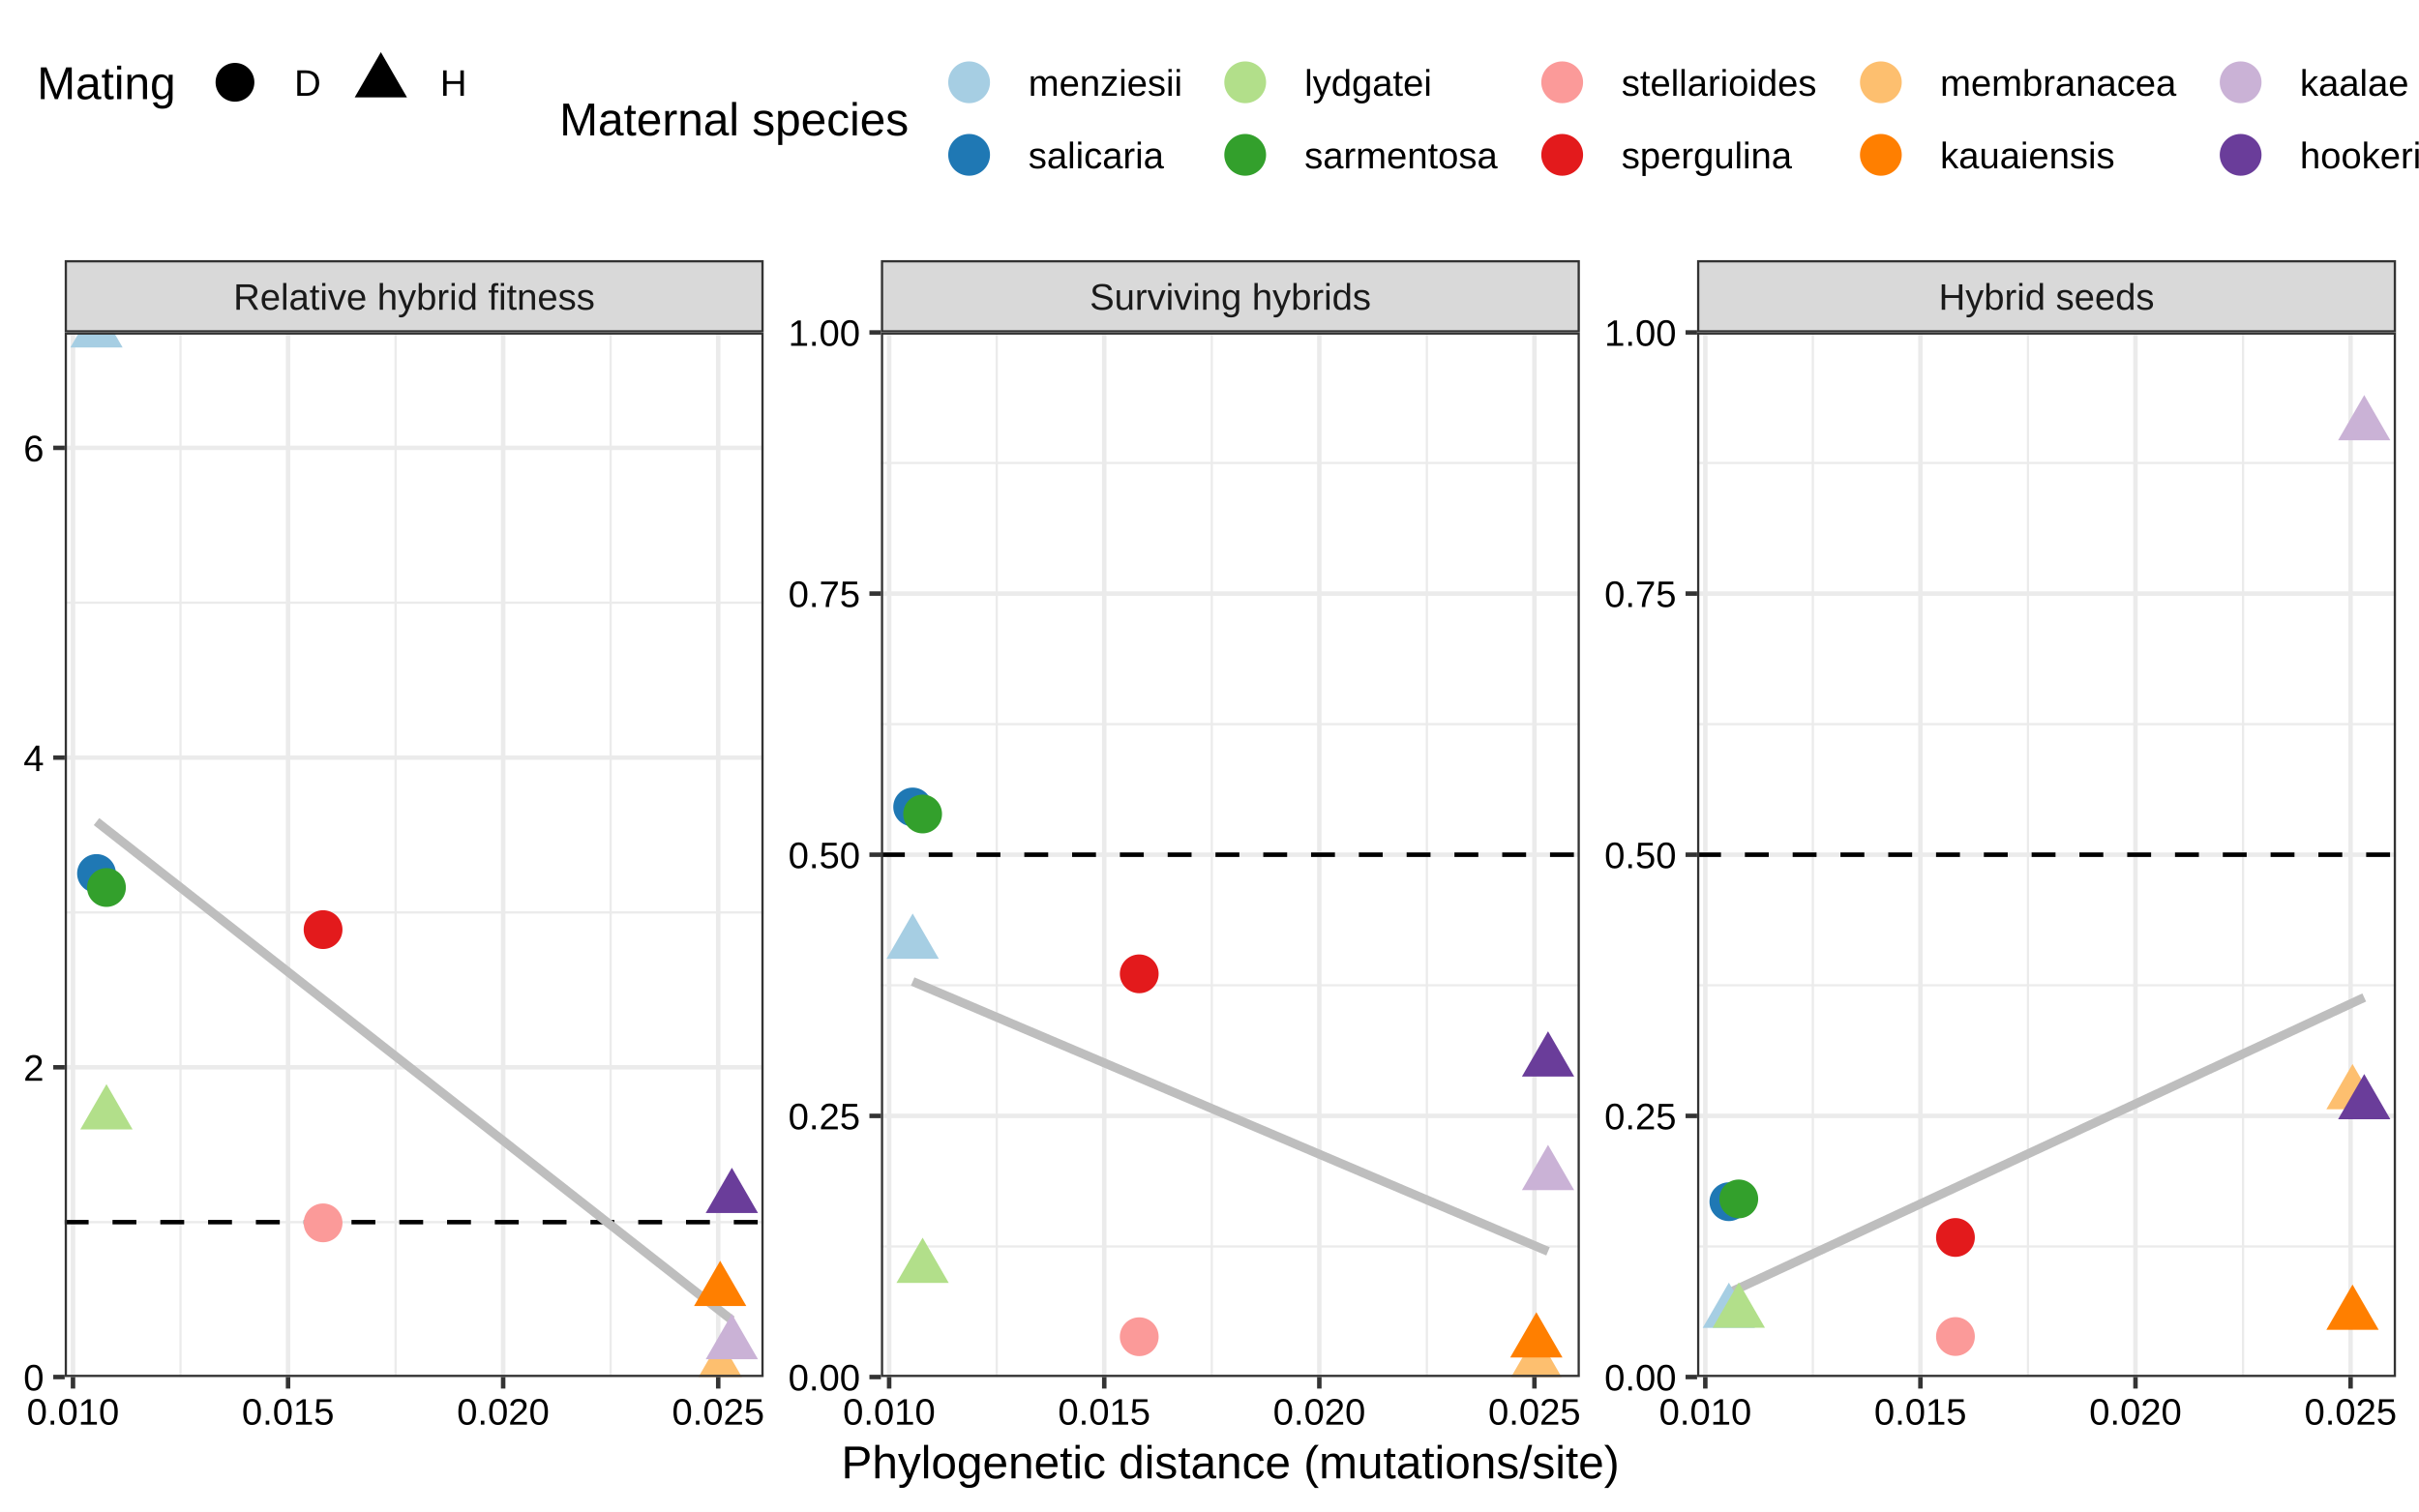
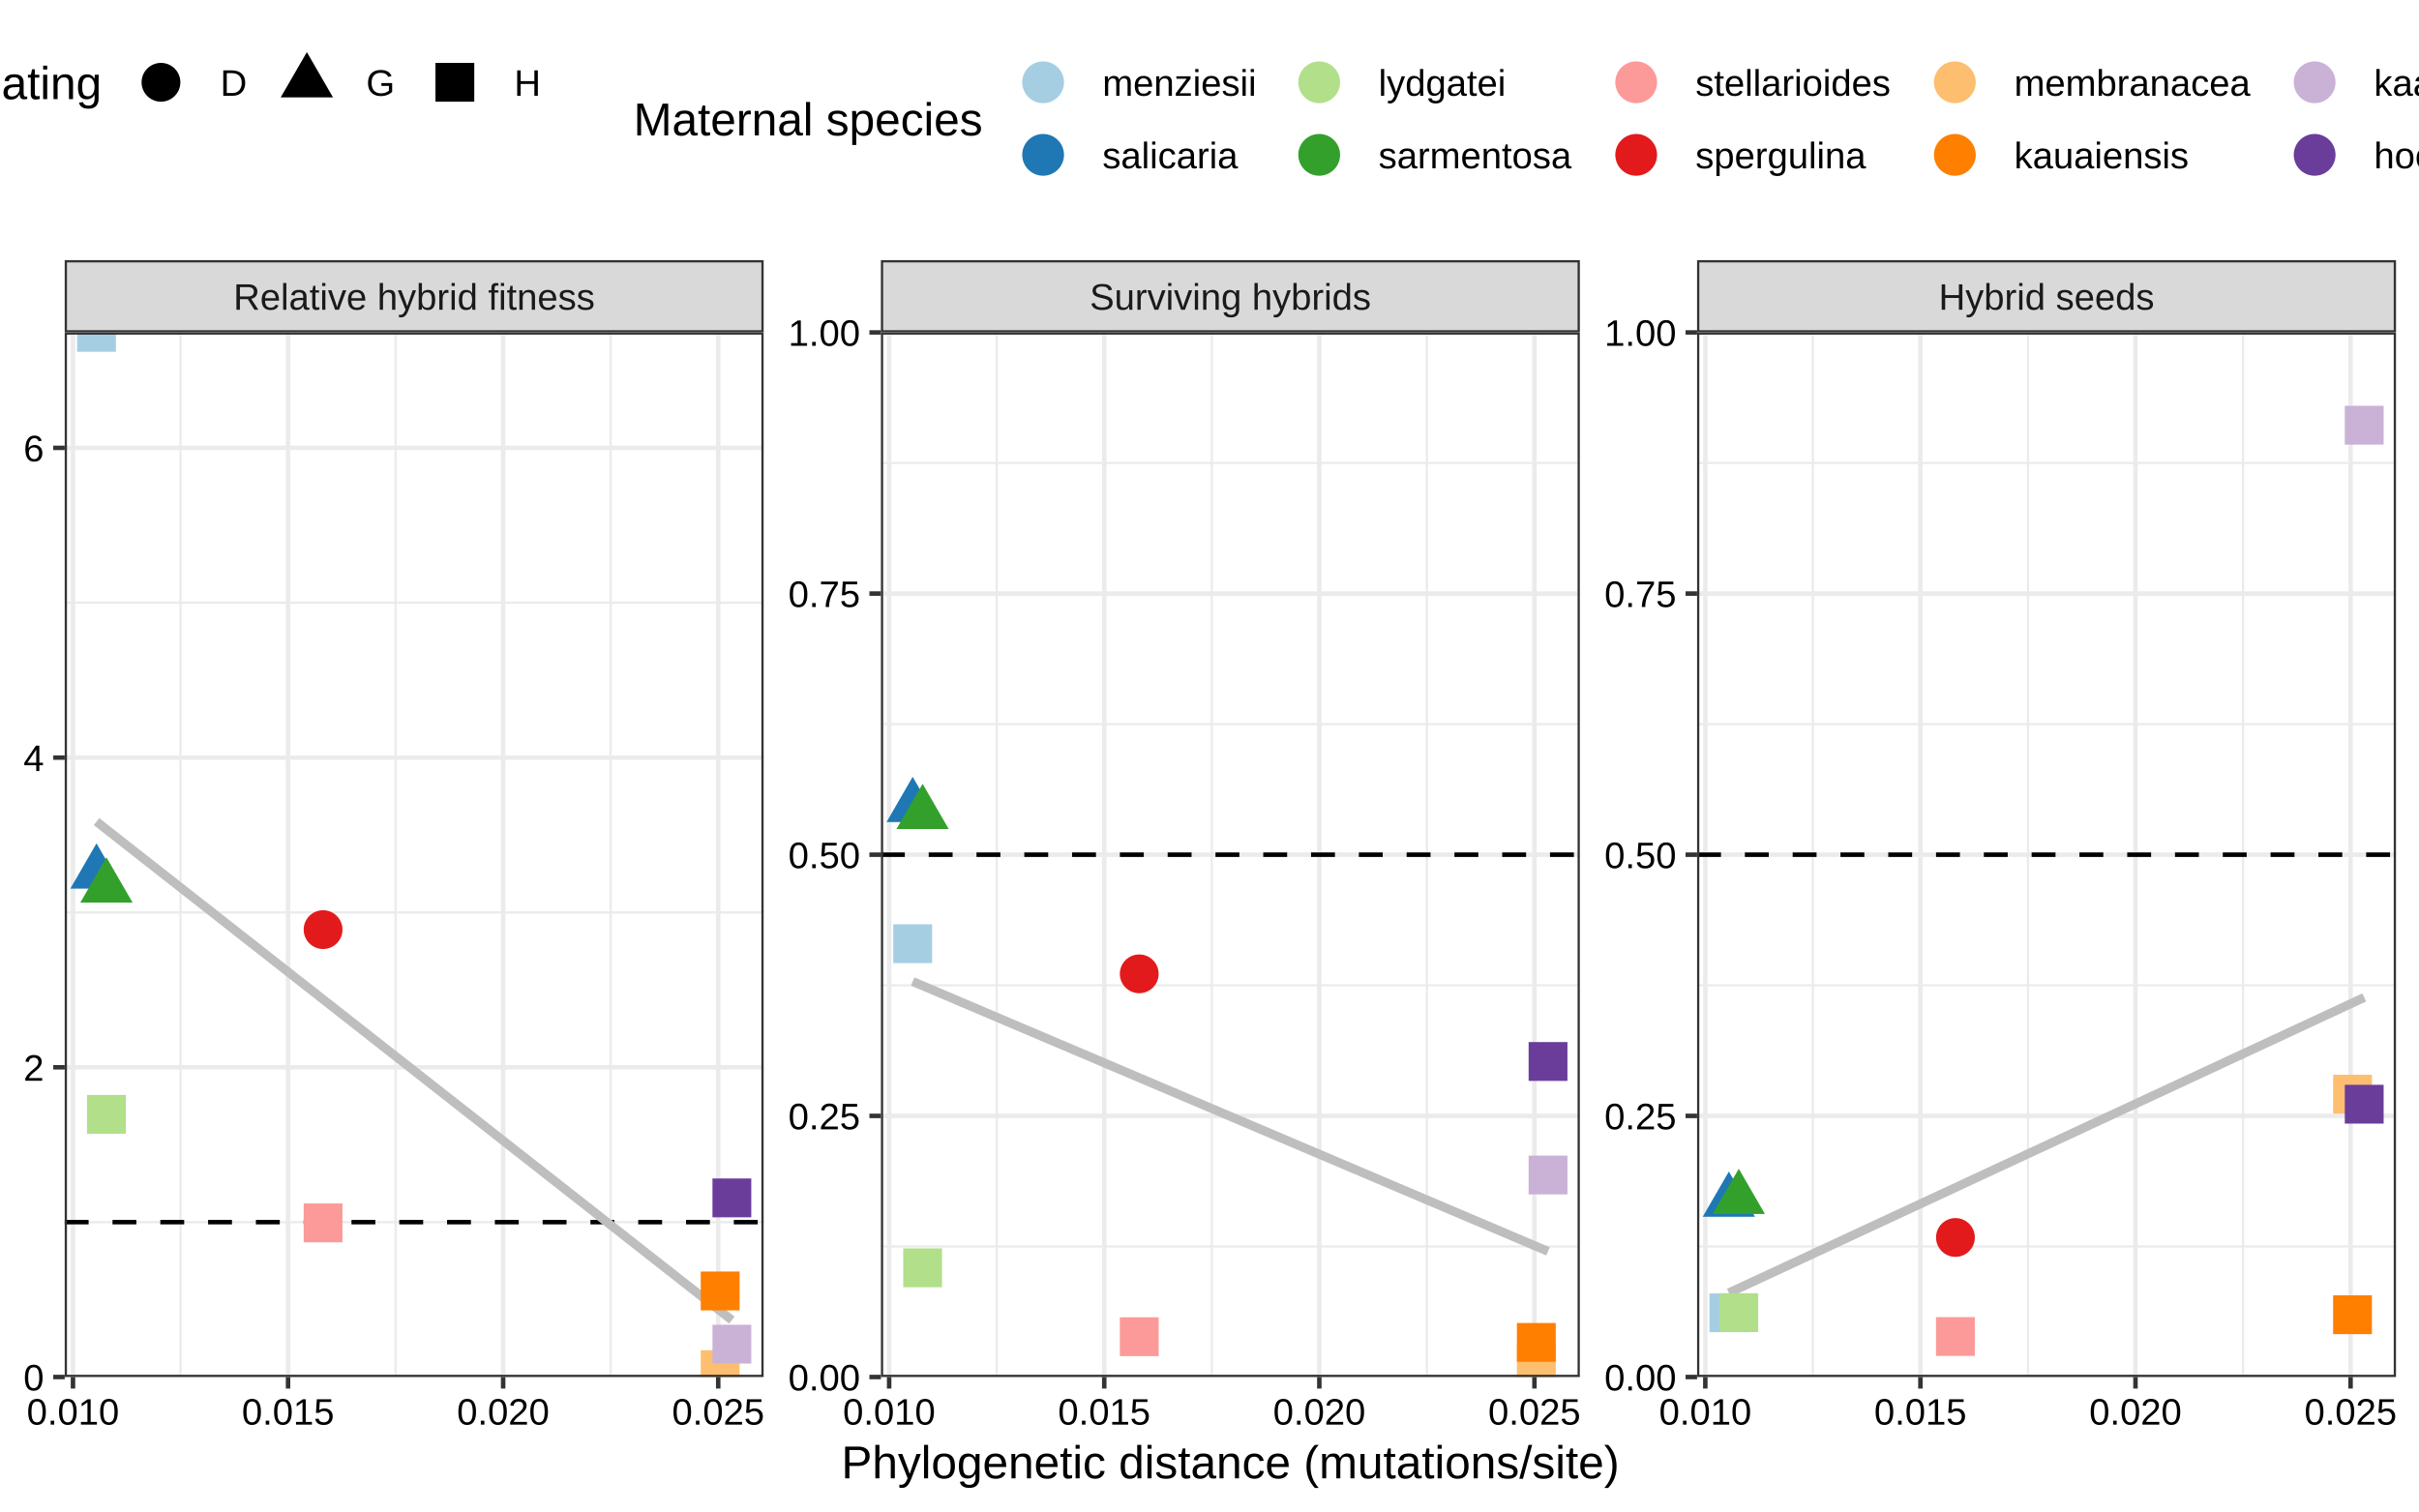
<svg xmlns="http://www.w3.org/2000/svg" class="svglite" width="576.00pt" height="360.00pt" viewBox="0 0 576.00 360.00">
  <defs>
    <style type="text/css">
    .svglite line, .svglite polyline, .svglite polygon, .svglite path, .svglite rect, .svglite circle {
      fill: none;
      stroke: #000000;
      stroke-linecap: round;
      stroke-linejoin: round;
      stroke-miterlimit: 10.00;
    }
    .svglite text {
      white-space: pre;
    }
  </style>
  </defs>
  <rect width="100%" height="100%" style="stroke: none; fill: #FFFFFF;" />
  <defs>
    <clipPath id="cpMC4wMHw1NzYuMDB8MC4wMHwzNjAuMDA=">
      <rect x="0.00" y="0.00" width="576.00" height="360.00" />
    </clipPath>
  </defs>
  <g clip-path="url(#cpMC4wMHw1NzYuMDB8MC4wMHwzNjAuMDA=)">
    <rect x="0" y="0.00" width="576.00" height="360.00" style="stroke-width: 1.07; stroke: #FFFFFF; fill: #FFFFFF;" />
  </g>
  <defs>
    <clipPath id="cpMTUuNDF8MTgxLjgzfDc5LjE3fDMyNy45Nw==">
      <rect x="15.41" y="79.17" width="166.42" height="248.80" />
    </clipPath>
  </defs>
  <g clip-path="url(#cpMTUuNDF8MTgxLjgzfDc5LjE3fDMyNy45Nw==)">
    <rect x="15.41" y="79.17" width="166.42" height="248.80" style="stroke-width: 1.07; stroke: none; fill: #FFFFFF;" />
    <polyline points="15.41,291.08 181.83,291.08 " style="stroke-width: 0.53; stroke: #EBEBEB; stroke-linecap: butt;" />
    <polyline points="15.41,217.32 181.83,217.32 " style="stroke-width: 0.53; stroke: #EBEBEB; stroke-linecap: butt;" />
    <polyline points="15.41,143.55 181.83,143.55 " style="stroke-width: 0.53; stroke: #EBEBEB; stroke-linecap: butt;" />
    <polyline points="42.98,327.97 42.98,79.17 " style="stroke-width: 0.53; stroke: #EBEBEB; stroke-linecap: butt;" />
    <polyline points="94.20,327.97 94.20,79.17 " style="stroke-width: 0.53; stroke: #EBEBEB; stroke-linecap: butt;" />
    <polyline points="145.41,327.97 145.41,79.17 " style="stroke-width: 0.53; stroke: #EBEBEB; stroke-linecap: butt;" />
    <polyline points="15.41,327.97 181.83,327.97 " style="stroke-width: 1.07; stroke: #EBEBEB; stroke-linecap: butt;" />
    <polyline points="15.41,254.20 181.83,254.20 " style="stroke-width: 1.07; stroke: #EBEBEB; stroke-linecap: butt;" />
    <polyline points="15.41,180.44 181.83,180.44 " style="stroke-width: 1.07; stroke: #EBEBEB; stroke-linecap: butt;" />
    <polyline points="15.41,106.67 181.83,106.67 " style="stroke-width: 1.07; stroke: #EBEBEB; stroke-linecap: butt;" />
    <polyline points="17.38,327.97 17.38,79.17 " style="stroke-width: 1.07; stroke: #EBEBEB; stroke-linecap: butt;" />
    <polyline points="68.59,327.97 68.59,79.17 " style="stroke-width: 1.07; stroke: #EBEBEB; stroke-linecap: butt;" />
    <polyline points="119.81,327.97 119.81,79.17 " style="stroke-width: 1.07; stroke: #EBEBEB; stroke-linecap: butt;" />
    <polyline points="171.02,327.97 171.02,79.17 " style="stroke-width: 1.07; stroke: #EBEBEB; stroke-linecap: butt;" />
    <line x1="15.41" y1="291.08" x2="181.83" y2="291.08" style="stroke-width: 1.07; stroke-dasharray: 5.69,5.69; stroke-linecap: butt;" />
    <polyline points="22.98,195.68 24.89,197.19 26.81,198.69 28.72,200.19 30.64,201.69 32.55,203.20 34.47,204.70 36.38,206.20 38.30,207.71 40.21,209.21 42.13,210.71 44.05,212.22 45.96,213.72 47.88,215.22 49.79,216.72 51.71,218.23 53.62,219.73 55.54,221.23 57.45,222.74 59.37,224.24 61.28,225.74 63.20,227.24 65.11,228.75 67.03,230.25 68.94,231.75 70.86,233.26 72.77,234.76 74.69,236.26 76.60,237.77 78.52,239.27 80.43,240.77 82.35,242.27 84.26,243.78 86.18,245.28 88.09,246.78 90.01,248.29 91.92,249.79 93.84,251.29 95.75,252.79 97.67,254.30 99.58,255.80 101.50,257.30 103.41,258.81 105.33,260.31 107.24,261.81 109.16,263.32 111.07,264.82 112.99,266.32 114.90,267.82 116.82,269.33 118.73,270.83 120.65,272.33 122.56,273.84 124.48,275.34 126.39,276.84 128.31,278.34 130.22,279.85 132.14,281.35 134.05,282.85 135.97,284.36 137.88,285.86 139.80,287.36 141.71,288.86 143.63,290.37 145.54,291.87 147.46,293.37 149.37,294.88 151.29,296.38 153.20,297.88 155.12,299.39 157.03,300.89 158.95,302.39 160.86,303.89 162.78,305.40 164.69,306.90 166.61,308.40 168.52,309.91 170.44,311.41 172.35,312.91 174.27,314.41 " style="stroke-width: 2.13; stroke: #BEBEBE; stroke-linecap: butt;" />
-     <polygon points="22.98,71.98 29.20,82.76 16.75,82.76 " style="stroke-width: 0.71; stroke: none; fill: #A6CEE3;" />
-     <circle cx="22.98" cy="208.04" r="4.62" style="stroke-width: 0.71; stroke: none; fill: #1F78B4;" />
-     <polygon points="25.35,258.21 31.57,269.00 19.12,269.00 " style="stroke-width: 0.71; stroke: none; fill: #B2DF8A;" />
-     <circle cx="25.35" cy="211.38" r="4.62" style="stroke-width: 0.71; stroke: none; fill: #33A02C;" />
-     <circle cx="76.93" cy="291.25" r="4.62" style="stroke-width: 0.71; stroke: none; fill: #FB9A99;" />
+     <polygon points="18.36,83.79 27.60,83.79 27.60,74.54 18.36,74.54 " style="stroke-width: 0.71; stroke: none; fill: #A6CEE3;" />
+     <polygon points="22.98,200.86 29.20,211.64 16.75,211.64 " style="stroke-width: 0.71; stroke: none; fill: #1F78B4;" />
+     <polygon points="20.72,270.02 29.97,270.02 29.97,260.78 20.72,260.78 " style="stroke-width: 0.71; stroke: none; fill: #B2DF8A;" />
+     <polygon points="25.35,204.19 31.57,214.97 19.12,214.97 " style="stroke-width: 0.71; stroke: none; fill: #33A02C;" />
+     <polygon points="72.31,295.88 81.55,295.88 81.55,286.63 72.31,286.63 " style="stroke-width: 0.71; stroke: none; fill: #FB9A99;" />
    <circle cx="76.93" cy="221.41" r="4.62" style="stroke-width: 0.71; stroke: none; fill: #E31A1C;" />
-     <polygon points="171.48,319.02 177.71,329.80 165.26,329.80 " style="stroke-width: 0.71; stroke: none; fill: #FDBF6F;" />
-     <polygon points="171.48,300.28 177.71,311.06 165.26,311.06 " style="stroke-width: 0.71; stroke: none; fill: #FF7F00;" />
-     <polygon points="174.27,312.95 180.49,323.73 168.04,323.73 " style="stroke-width: 0.71; stroke: none; fill: #CAB2D6;" />
-     <polygon points="174.27,278.12 180.49,288.90 168.04,288.90 " style="stroke-width: 0.71; stroke: none; fill: #6A3D9A;" />
+     <polygon points="166.86,330.83 176.11,330.83 176.11,321.58 166.86,321.58 " style="stroke-width: 0.71; stroke: none; fill: #FDBF6F;" />
+     <polygon points="166.86,312.09 176.11,312.09 176.11,302.84 166.86,302.84 " style="stroke-width: 0.71; stroke: none; fill: #FF7F00;" />
+     <polygon points="169.65,324.76 178.89,324.76 178.89,315.52 169.65,315.52 " style="stroke-width: 0.71; stroke: none; fill: #CAB2D6;" />
+     <polygon points="169.65,289.93 178.89,289.93 178.89,280.68 169.65,280.68 " style="stroke-width: 0.71; stroke: none; fill: #6A3D9A;" />
    <rect x="15.41" y="79.17" width="166.42" height="248.80" style="stroke-width: 1.07; stroke: #333333;" />
  </g>
  <g clip-path="url(#cpMC4wMHw1NzYuMDB8MC4wMHwzNjAuMDA=)">
</g>
  <defs>
    <clipPath id="cpMjA5Ljc2fDM3Ni4xOHw3OS4xN3wzMjcuOTc=">
      <rect x="209.76" y="79.17" width="166.42" height="248.80" />
    </clipPath>
  </defs>
  <g clip-path="url(#cpMjA5Ljc2fDM3Ni4xOHw3OS4xN3wzMjcuOTc=)">
    <rect x="209.76" y="79.17" width="166.42" height="248.80" style="stroke-width: 1.07; stroke: none; fill: #FFFFFF;" />
    <polyline points="209.76,296.87 376.18,296.87 " style="stroke-width: 0.53; stroke: #EBEBEB; stroke-linecap: butt;" />
    <polyline points="209.76,234.67 376.18,234.67 " style="stroke-width: 0.53; stroke: #EBEBEB; stroke-linecap: butt;" />
    <polyline points="209.76,172.47 376.18,172.47 " style="stroke-width: 0.53; stroke: #EBEBEB; stroke-linecap: butt;" />
    <polyline points="209.76,110.27 376.18,110.27 " style="stroke-width: 0.53; stroke: #EBEBEB; stroke-linecap: butt;" />
    <polyline points="237.33,327.97 237.33,79.17 " style="stroke-width: 0.53; stroke: #EBEBEB; stroke-linecap: butt;" />
    <polyline points="288.54,327.97 288.54,79.17 " style="stroke-width: 0.53; stroke: #EBEBEB; stroke-linecap: butt;" />
    <polyline points="339.76,327.97 339.76,79.17 " style="stroke-width: 0.53; stroke: #EBEBEB; stroke-linecap: butt;" />
    <polyline points="209.76,327.97 376.18,327.97 " style="stroke-width: 1.07; stroke: #EBEBEB; stroke-linecap: butt;" />
    <polyline points="209.76,265.77 376.18,265.77 " style="stroke-width: 1.07; stroke: #EBEBEB; stroke-linecap: butt;" />
    <polyline points="209.76,203.57 376.18,203.57 " style="stroke-width: 1.07; stroke: #EBEBEB; stroke-linecap: butt;" />
    <polyline points="209.76,141.37 376.18,141.37 " style="stroke-width: 1.07; stroke: #EBEBEB; stroke-linecap: butt;" />
    <polyline points="209.76,79.17 376.18,79.17 " style="stroke-width: 1.07; stroke: #EBEBEB; stroke-linecap: butt;" />
    <polyline points="211.72,327.97 211.72,79.17 " style="stroke-width: 1.07; stroke: #EBEBEB; stroke-linecap: butt;" />
    <polyline points="262.94,327.97 262.94,79.17 " style="stroke-width: 1.07; stroke: #EBEBEB; stroke-linecap: butt;" />
    <polyline points="314.15,327.97 314.15,79.17 " style="stroke-width: 1.07; stroke: #EBEBEB; stroke-linecap: butt;" />
    <polyline points="365.37,327.97 365.37,79.17 " style="stroke-width: 1.07; stroke: #EBEBEB; stroke-linecap: butt;" />
    <line x1="209.76" y1="203.57" x2="376.18" y2="203.57" style="stroke-width: 1.07; stroke-dasharray: 5.69,5.69; stroke-linecap: butt;" />
    <polyline points="217.32,233.76 219.24,234.58 221.15,235.39 223.07,236.21 224.98,237.02 226.90,237.83 228.81,238.65 230.73,239.46 232.64,240.27 234.56,241.09 236.47,241.90 238.39,242.71 240.30,243.53 242.22,244.34 244.13,245.16 246.05,245.97 247.96,246.78 249.88,247.60 251.79,248.41 253.71,249.22 255.62,250.04 257.54,250.85 259.45,251.66 261.37,252.48 263.28,253.29 265.20,254.11 267.11,254.92 269.03,255.73 270.94,256.55 272.86,257.36 274.77,258.17 276.69,258.99 278.60,259.80 280.52,260.61 282.43,261.43 284.35,262.24 286.27,263.05 288.18,263.87 290.10,264.68 292.01,265.50 293.93,266.31 295.84,267.12 297.76,267.94 299.67,268.75 301.59,269.56 303.50,270.38 305.42,271.19 307.33,272.00 309.25,272.82 311.16,273.63 313.08,274.45 314.99,275.26 316.91,276.07 318.82,276.89 320.74,277.70 322.65,278.51 324.57,279.33 326.48,280.14 328.40,280.95 330.31,281.77 332.23,282.58 334.14,283.40 336.06,284.21 337.97,285.02 339.89,285.84 341.80,286.65 343.72,287.46 345.63,288.28 347.55,289.09 349.46,289.90 351.38,290.72 353.29,291.53 355.21,292.34 357.12,293.16 359.04,293.97 360.95,294.79 362.87,295.60 364.78,296.41 366.70,297.23 368.61,298.04 " style="stroke-width: 2.13; stroke: #BEBEBE; stroke-linecap: butt;" />
-     <polygon points="217.32,217.57 223.55,228.36 211.10,228.36 " style="stroke-width: 0.71; stroke: none; fill: #A6CEE3;" />
-     <circle cx="217.32" cy="192.20" r="4.62" style="stroke-width: 0.71; stroke: none; fill: #1F78B4;" />
-     <polygon points="219.69,294.77 225.91,305.55 213.46,305.55 " style="stroke-width: 0.71; stroke: none; fill: #B2DF8A;" />
-     <circle cx="219.69" cy="193.87" r="4.62" style="stroke-width: 0.71; stroke: none; fill: #33A02C;" />
-     <circle cx="271.27" cy="318.37" r="4.62" style="stroke-width: 0.71; stroke: none; fill: #FB9A99;" />
+     <polygon points="212.70,229.38 221.95,229.38 221.95,220.14 212.70,220.14 " style="stroke-width: 0.71; stroke: none; fill: #A6CEE3;" />
+     <polygon points="217.32,185.01 223.55,195.79 211.10,195.79 " style="stroke-width: 0.71; stroke: none; fill: #1F78B4;" />
+     <polygon points="215.07,306.58 224.31,306.58 224.31,297.33 215.07,297.33 " style="stroke-width: 0.71; stroke: none; fill: #B2DF8A;" />
+     <polygon points="219.69,186.68 225.91,197.46 213.46,197.46 " style="stroke-width: 0.71; stroke: none; fill: #33A02C;" />
+     <polygon points="266.65,322.99 275.90,322.99 275.90,313.74 266.65,313.74 " style="stroke-width: 0.71; stroke: none; fill: #FB9A99;" />
    <circle cx="271.27" cy="231.94" r="4.62" style="stroke-width: 0.71; stroke: none; fill: #E31A1C;" />
-     <polygon points="365.83,317.56 372.05,328.35 359.60,328.35 " style="stroke-width: 0.71; stroke: none; fill: #FDBF6F;" />
-     <polygon points="365.83,312.53 372.05,323.31 359.60,323.31 " style="stroke-width: 0.71; stroke: none; fill: #FF7F00;" />
-     <polygon points="368.61,272.67 374.84,283.46 362.39,283.46 " style="stroke-width: 0.71; stroke: none; fill: #CAB2D6;" />
-     <polygon points="368.61,245.62 374.84,256.41 362.39,256.41 " style="stroke-width: 0.71; stroke: none; fill: #6A3D9A;" />
+     <polygon points="361.20,329.37 370.45,329.37 370.45,320.13 361.20,320.13 " style="stroke-width: 0.71; stroke: none; fill: #FDBF6F;" />
+     <polygon points="361.20,324.34 370.45,324.34 370.45,315.10 361.20,315.10 " style="stroke-width: 0.71; stroke: none; fill: #FF7F00;" />
+     <polygon points="363.99,284.48 373.23,284.48 373.23,275.24 363.99,275.24 " style="stroke-width: 0.71; stroke: none; fill: #CAB2D6;" />
+     <polygon points="363.99,257.44 373.23,257.44 373.23,248.19 363.99,248.19 " style="stroke-width: 0.71; stroke: none; fill: #6A3D9A;" />
    <rect x="209.76" y="79.17" width="166.42" height="248.80" style="stroke-width: 1.07; stroke: #333333;" />
  </g>
  <g clip-path="url(#cpMC4wMHw1NzYuMDB8MC4wMHwzNjAuMDA=)">
</g>
  <defs>
    <clipPath id="cpNDA0LjEwfDU3MC41Mnw3OS4xN3wzMjcuOTc=">
      <rect x="404.10" y="79.17" width="166.42" height="248.80" />
    </clipPath>
  </defs>
  <g clip-path="url(#cpNDA0LjEwfDU3MC41Mnw3OS4xN3wzMjcuOTc=)">
    <rect x="404.10" y="79.17" width="166.42" height="248.80" style="stroke-width: 1.07; stroke: none; fill: #FFFFFF;" />
    <polyline points="404.10,296.87 570.52,296.87 " style="stroke-width: 0.53; stroke: #EBEBEB; stroke-linecap: butt;" />
    <polyline points="404.10,234.67 570.52,234.67 " style="stroke-width: 0.53; stroke: #EBEBEB; stroke-linecap: butt;" />
    <polyline points="404.10,172.47 570.52,172.47 " style="stroke-width: 0.53; stroke: #EBEBEB; stroke-linecap: butt;" />
    <polyline points="404.10,110.27 570.52,110.27 " style="stroke-width: 0.53; stroke: #EBEBEB; stroke-linecap: butt;" />
    <polyline points="431.67,327.97 431.67,79.17 " style="stroke-width: 0.53; stroke: #EBEBEB; stroke-linecap: butt;" />
    <polyline points="482.89,327.97 482.89,79.17 " style="stroke-width: 0.53; stroke: #EBEBEB; stroke-linecap: butt;" />
    <polyline points="534.10,327.97 534.10,79.17 " style="stroke-width: 0.53; stroke: #EBEBEB; stroke-linecap: butt;" />
    <polyline points="404.10,327.97 570.52,327.97 " style="stroke-width: 1.07; stroke: #EBEBEB; stroke-linecap: butt;" />
    <polyline points="404.10,265.77 570.52,265.77 " style="stroke-width: 1.07; stroke: #EBEBEB; stroke-linecap: butt;" />
    <polyline points="404.10,203.57 570.52,203.57 " style="stroke-width: 1.07; stroke: #EBEBEB; stroke-linecap: butt;" />
    <polyline points="404.10,141.37 570.52,141.37 " style="stroke-width: 1.07; stroke: #EBEBEB; stroke-linecap: butt;" />
    <polyline points="404.10,79.17 570.52,79.17 " style="stroke-width: 1.07; stroke: #EBEBEB; stroke-linecap: butt;" />
    <polyline points="406.06,327.97 406.06,79.17 " style="stroke-width: 1.07; stroke: #EBEBEB; stroke-linecap: butt;" />
    <polyline points="457.28,327.97 457.28,79.17 " style="stroke-width: 1.07; stroke: #EBEBEB; stroke-linecap: butt;" />
    <polyline points="508.49,327.97 508.49,79.17 " style="stroke-width: 1.07; stroke: #EBEBEB; stroke-linecap: butt;" />
    <polyline points="559.71,327.97 559.71,79.17 " style="stroke-width: 1.07; stroke: #EBEBEB; stroke-linecap: butt;" />
    <line x1="404.10" y1="203.57" x2="570.52" y2="203.57" style="stroke-width: 1.07; stroke-dasharray: 5.69,5.69; stroke-linecap: butt;" />
    <polyline points="411.67,307.93 413.58,307.04 415.50,306.15 417.41,305.26 419.33,304.37 421.24,303.48 423.16,302.59 425.07,301.70 426.99,300.81 428.90,299.92 430.82,299.03 432.73,298.14 434.65,297.25 436.56,296.36 438.48,295.47 440.39,294.57 442.31,293.68 444.22,292.79 446.14,291.90 448.05,291.01 449.97,290.12 451.88,289.23 453.80,288.34 455.71,287.45 457.63,286.56 459.54,285.67 461.46,284.78 463.37,283.89 465.29,283.00 467.20,282.11 469.12,281.21 471.03,280.32 472.95,279.43 474.86,278.54 476.78,277.65 478.69,276.76 480.61,275.87 482.52,274.98 484.44,274.09 486.35,273.20 488.27,272.31 490.18,271.42 492.10,270.53 494.01,269.64 495.93,268.74 497.84,267.85 499.76,266.96 501.67,266.07 503.59,265.18 505.50,264.29 507.42,263.40 509.33,262.51 511.25,261.62 513.16,260.73 515.08,259.84 516.99,258.95 518.91,258.06 520.82,257.17 522.74,256.28 524.65,255.38 526.57,254.49 528.49,253.60 530.40,252.71 532.32,251.82 534.23,250.93 536.15,250.04 538.06,249.15 539.98,248.26 541.89,247.37 543.81,246.48 545.72,245.59 547.64,244.70 549.55,243.81 551.47,242.91 553.38,242.02 555.30,241.13 557.21,240.24 559.13,239.35 561.04,238.46 562.96,237.57 " style="stroke-width: 2.13; stroke: #BEBEBE; stroke-linecap: butt;" />
-     <polygon points="411.67,305.48 417.89,316.26 405.44,316.26 " style="stroke-width: 0.71; stroke: none; fill: #A6CEE3;" />
-     <circle cx="411.67" cy="286.21" r="4.62" style="stroke-width: 0.71; stroke: none; fill: #1F78B4;" />
-     <polygon points="414.03,305.44 420.26,316.23 407.81,316.23 " style="stroke-width: 0.71; stroke: none; fill: #B2DF8A;" />
-     <circle cx="414.03" cy="285.55" r="4.62" style="stroke-width: 0.71; stroke: none; fill: #33A02C;" />
-     <circle cx="465.62" cy="318.32" r="4.62" style="stroke-width: 0.71; stroke: none; fill: #FB9A99;" />
+     <polygon points="407.04,317.29 416.29,317.29 416.29,308.05 407.04,308.05 " style="stroke-width: 0.71; stroke: none; fill: #A6CEE3;" />
+     <polygon points="411.67,279.02 417.89,289.80 405.44,289.80 " style="stroke-width: 0.71; stroke: none; fill: #1F78B4;" />
+     <polygon points="409.41,317.26 418.65,317.26 418.65,308.01 409.41,308.01 " style="stroke-width: 0.71; stroke: none; fill: #B2DF8A;" />
+     <polygon points="414.03,278.36 420.26,289.14 407.81,289.14 " style="stroke-width: 0.71; stroke: none; fill: #33A02C;" />
+     <polygon points="460.99,322.94 470.24,322.94 470.24,313.70 460.99,313.70 " style="stroke-width: 0.71; stroke: none; fill: #FB9A99;" />
    <circle cx="465.62" cy="294.73" r="4.62" style="stroke-width: 0.71; stroke: none; fill: #E31A1C;" />
-     <polygon points="560.17,253.41 566.40,264.19 553.94,264.19 " style="stroke-width: 0.71; stroke: none; fill: #FDBF6F;" />
-     <polygon points="560.17,305.94 566.40,316.72 553.94,316.72 " style="stroke-width: 0.71; stroke: none; fill: #FF7F00;" />
-     <polygon points="562.96,94.09 569.18,104.87 556.73,104.87 " style="stroke-width: 0.71; stroke: none; fill: #CAB2D6;" />
-     <polygon points="562.96,255.80 569.18,266.58 556.73,266.58 " style="stroke-width: 0.71; stroke: none; fill: #6A3D9A;" />
+     <polygon points="555.55,265.22 564.79,265.22 564.79,255.98 555.55,255.98 " style="stroke-width: 0.71; stroke: none; fill: #FDBF6F;" />
+     <polygon points="555.55,317.75 564.79,317.75 564.79,308.51 555.55,308.51 " style="stroke-width: 0.71; stroke: none; fill: #FF7F00;" />
+     <polygon points="558.33,105.90 567.58,105.90 567.58,96.65 558.33,96.65 " style="stroke-width: 0.71; stroke: none; fill: #CAB2D6;" />
+     <polygon points="558.33,267.61 567.58,267.61 567.58,258.37 558.33,258.37 " style="stroke-width: 0.71; stroke: none; fill: #6A3D9A;" />
    <rect x="404.10" y="79.17" width="166.42" height="248.80" style="stroke-width: 1.07; stroke: #333333;" />
  </g>
  <g clip-path="url(#cpMC4wMHw1NzYuMDB8MC4wMHwzNjAuMDA=)">
</g>
  <defs>
    <clipPath id="cpMTUuNDF8MTgxLjgzfDYxLjk2fDc5LjE3">
      <rect x="15.41" y="61.96" width="166.42" height="17.21" />
    </clipPath>
  </defs>
  <g clip-path="url(#cpMTUuNDF8MTgxLjgzfDYxLjk2fDc5LjE3)">
    <rect x="15.41" y="61.96" width="166.42" height="17.21" style="stroke-width: 1.07; stroke: #333333; fill: #D9D9D9;" />
    <text x="98.62" y="73.77" text-anchor="middle" style="font-size: 8.80px;fill: #1A1A1A; font-family: &quot;Arial&quot;;">Relative hybrid fitness</text>
  </g>
  <g clip-path="url(#cpMC4wMHw1NzYuMDB8MC4wMHwzNjAuMDA=)">
</g>
  <defs>
    <clipPath id="cpMjA5Ljc2fDM3Ni4xOHw2MS45Nnw3OS4xNw==">
      <rect x="209.76" y="61.96" width="166.42" height="17.21" />
    </clipPath>
  </defs>
  <g clip-path="url(#cpMjA5Ljc2fDM3Ni4xOHw2MS45Nnw3OS4xNw==)">
    <rect x="209.76" y="61.96" width="166.42" height="17.21" style="stroke-width: 1.07; stroke: #333333; fill: #D9D9D9;" />
    <text x="292.97" y="73.77" text-anchor="middle" style="font-size: 8.80px;fill: #1A1A1A; font-family: &quot;Arial&quot;;">Surviving hybrids</text>
  </g>
  <g clip-path="url(#cpMC4wMHw1NzYuMDB8MC4wMHwzNjAuMDA=)">
</g>
  <defs>
    <clipPath id="cpNDA0LjEwfDU3MC41Mnw2MS45Nnw3OS4xNw==">
      <rect x="404.10" y="61.96" width="166.42" height="17.21" />
    </clipPath>
  </defs>
  <g clip-path="url(#cpNDA0LjEwfDU3MC41Mnw2MS45Nnw3OS4xNw==)">
    <rect x="404.10" y="61.96" width="166.42" height="17.21" style="stroke-width: 1.07; stroke: #333333; fill: #D9D9D9;" />
    <text x="487.31" y="73.77" text-anchor="middle" style="font-size: 8.80px;fill: #1A1A1A; font-family: &quot;Arial&quot;;">Hybrid seeds</text>
  </g>
  <g clip-path="url(#cpMC4wMHw1NzYuMDB8MC4wMHwzNjAuMDA=)">
    <polyline points="17.38,330.71 17.38,327.97 " style="stroke-width: 1.07; stroke: #333333; stroke-linecap: butt;" />
    <polyline points="68.59,330.71 68.59,327.97 " style="stroke-width: 1.07; stroke: #333333; stroke-linecap: butt;" />
    <polyline points="119.81,330.71 119.81,327.97 " style="stroke-width: 1.07; stroke: #333333; stroke-linecap: butt;" />
    <polyline points="171.02,330.71 171.02,327.97 " style="stroke-width: 1.07; stroke: #333333; stroke-linecap: butt;" />
    <text x="17.38" y="339.31" text-anchor="middle" style="font-size: 8.80px; font-family: &quot;Arial&quot;;">0.010</text>
    <text x="68.59" y="339.31" text-anchor="middle" style="font-size: 8.80px; font-family: &quot;Arial&quot;;">0.015</text>
    <text x="119.81" y="339.31" text-anchor="middle" style="font-size: 8.80px; font-family: &quot;Arial&quot;;">0.020</text>
    <text x="171.02" y="339.31" text-anchor="middle" style="font-size: 8.80px; font-family: &quot;Arial&quot;;">0.025</text>
    <polyline points="211.72,330.71 211.72,327.97 " style="stroke-width: 1.07; stroke: #333333; stroke-linecap: butt;" />
    <polyline points="262.94,330.71 262.94,327.97 " style="stroke-width: 1.07; stroke: #333333; stroke-linecap: butt;" />
    <polyline points="314.15,330.71 314.15,327.97 " style="stroke-width: 1.07; stroke: #333333; stroke-linecap: butt;" />
    <polyline points="365.37,330.71 365.37,327.97 " style="stroke-width: 1.07; stroke: #333333; stroke-linecap: butt;" />
    <text x="211.72" y="339.31" text-anchor="middle" style="font-size: 8.80px; font-family: &quot;Arial&quot;;">0.010</text>
    <text x="262.94" y="339.31" text-anchor="middle" style="font-size: 8.80px; font-family: &quot;Arial&quot;;">0.015</text>
    <text x="314.15" y="339.31" text-anchor="middle" style="font-size: 8.80px; font-family: &quot;Arial&quot;;">0.020</text>
    <text x="365.37" y="339.31" text-anchor="middle" style="font-size: 8.80px; font-family: &quot;Arial&quot;;">0.025</text>
    <polyline points="406.06,330.71 406.06,327.97 " style="stroke-width: 1.07; stroke: #333333; stroke-linecap: butt;" />
    <polyline points="457.28,330.71 457.28,327.97 " style="stroke-width: 1.07; stroke: #333333; stroke-linecap: butt;" />
    <polyline points="508.49,330.71 508.49,327.97 " style="stroke-width: 1.07; stroke: #333333; stroke-linecap: butt;" />
    <polyline points="559.71,330.71 559.71,327.97 " style="stroke-width: 1.07; stroke: #333333; stroke-linecap: butt;" />
    <text x="406.06" y="339.31" text-anchor="middle" style="font-size: 8.80px; font-family: &quot;Arial&quot;;">0.010</text>
    <text x="457.28" y="339.31" text-anchor="middle" style="font-size: 8.80px; font-family: &quot;Arial&quot;;">0.015</text>
    <text x="508.49" y="339.31" text-anchor="middle" style="font-size: 8.80px; font-family: &quot;Arial&quot;;">0.020</text>
    <text x="559.71" y="339.31" text-anchor="middle" style="font-size: 8.80px; font-family: &quot;Arial&quot;;">0.025</text>
    <text x="399.17" y="331.17" text-anchor="end" style="font-size: 8.80px; font-family: &quot;Arial&quot;;">0.00</text>
    <text x="399.17" y="268.97" text-anchor="end" style="font-size: 8.80px; font-family: &quot;Arial&quot;;">0.25</text>
    <text x="399.17" y="206.77" text-anchor="end" style="font-size: 8.80px; font-family: &quot;Arial&quot;;">0.50</text>
    <text x="399.17" y="144.57" text-anchor="end" style="font-size: 8.80px; font-family: &quot;Arial&quot;;">0.75</text>
    <text x="399.17" y="82.37" text-anchor="end" style="font-size: 8.80px; font-family: &quot;Arial&quot;;">1.00</text>
    <polyline points="401.36,327.97 404.10,327.97 " style="stroke-width: 1.07; stroke: #333333; stroke-linecap: butt;" />
    <polyline points="401.36,265.77 404.10,265.77 " style="stroke-width: 1.07; stroke: #333333; stroke-linecap: butt;" />
    <polyline points="401.36,203.57 404.10,203.57 " style="stroke-width: 1.07; stroke: #333333; stroke-linecap: butt;" />
    <polyline points="401.36,141.37 404.10,141.37 " style="stroke-width: 1.07; stroke: #333333; stroke-linecap: butt;" />
    <polyline points="401.36,79.17 404.10,79.17 " style="stroke-width: 1.07; stroke: #333333; stroke-linecap: butt;" />
    <text x="204.83" y="331.17" text-anchor="end" style="font-size: 8.80px; font-family: &quot;Arial&quot;;">0.00</text>
    <text x="204.83" y="268.97" text-anchor="end" style="font-size: 8.80px; font-family: &quot;Arial&quot;;">0.25</text>
    <text x="204.83" y="206.77" text-anchor="end" style="font-size: 8.80px; font-family: &quot;Arial&quot;;">0.50</text>
    <text x="204.83" y="144.57" text-anchor="end" style="font-size: 8.80px; font-family: &quot;Arial&quot;;">0.75</text>
    <text x="204.83" y="82.37" text-anchor="end" style="font-size: 8.80px; font-family: &quot;Arial&quot;;">1.00</text>
    <polyline points="207.02,327.97 209.76,327.97 " style="stroke-width: 1.07; stroke: #333333; stroke-linecap: butt;" />
    <polyline points="207.02,265.77 209.76,265.77 " style="stroke-width: 1.07; stroke: #333333; stroke-linecap: butt;" />
    <polyline points="207.02,203.57 209.76,203.57 " style="stroke-width: 1.07; stroke: #333333; stroke-linecap: butt;" />
    <polyline points="207.02,141.37 209.76,141.37 " style="stroke-width: 1.07; stroke: #333333; stroke-linecap: butt;" />
    <polyline points="207.02,79.17 209.76,79.17 " style="stroke-width: 1.07; stroke: #333333; stroke-linecap: butt;" />
    <text x="10.48" y="331.17" text-anchor="end" style="font-size: 8.80px; font-family: &quot;Arial&quot;;">0</text>
    <text x="10.48" y="257.41" text-anchor="end" style="font-size: 8.80px; font-family: &quot;Arial&quot;;">2</text>
    <text x="10.48" y="183.64" text-anchor="end" style="font-size: 8.80px; font-family: &quot;Arial&quot;;">4</text>
    <text x="10.48" y="109.88" text-anchor="end" style="font-size: 8.80px; font-family: &quot;Arial&quot;;">6</text>
    <polyline points="12.68,327.97 15.41,327.97 " style="stroke-width: 1.07; stroke: #333333; stroke-linecap: butt;" />
    <polyline points="12.68,254.20 15.41,254.20 " style="stroke-width: 1.07; stroke: #333333; stroke-linecap: butt;" />
    <polyline points="12.68,180.44 15.41,180.44 " style="stroke-width: 1.07; stroke: #333333; stroke-linecap: butt;" />
    <polyline points="12.68,106.67 15.41,106.67 " style="stroke-width: 1.07; stroke: #333333; stroke-linecap: butt;" />
    <text x="292.97" y="352.10" text-anchor="middle" style="font-size: 11.00px; font-family: &quot;Arial&quot;;">Phylogenetic distance (mutations/site)</text>
-     <rect x="3.34" y="5.48" width="113.44" height="28.24" style="stroke-width: 1.07; stroke: none; fill: #FFFFFF;" />
-     <text x="8.82" y="23.61" style="font-size: 11.00px; font-family: &quot;Arial&quot;;">Mating</text>
-     <rect x="47.31" y="10.96" width="17.28" height="17.28" style="stroke-width: 1.07; stroke: none; fill: #FFFFFF;" />
-     <circle cx="55.95" cy="19.60" r="4.62" style="stroke-width: 0.71; stroke: none; fill: #000000;" />
-     <rect x="82.05" y="10.96" width="17.28" height="17.28" style="stroke-width: 1.07; stroke: none; fill: #FFFFFF;" />
-     <polygon points="90.69,12.41 96.91,23.19 84.46,23.19 " style="stroke-width: 0.71; stroke: none; fill: #000000;" />
-     <text x="70.07" y="22.81" style="font-size: 8.80px; font-family: &quot;Arial&quot;;">D</text>
-     <text x="104.81" y="22.81" style="font-size: 8.80px; font-family: &quot;Arial&quot;;">H</text>
-     <rect x="127.74" y="5.48" width="454.85" height="45.52" style="stroke-width: 1.07; stroke: none; fill: #FFFFFF;" />
-     <text x="133.22" y="32.25" style="font-size: 11.00px; font-family: &quot;Arial&quot;;">Maternal species</text>
-     <rect x="222.12" y="10.96" width="17.28" height="17.28" style="stroke-width: 1.07; stroke: none; fill: #FFFFFF;" />
-     <circle cx="230.76" cy="19.60" r="4.62" style="stroke-width: 0.71; stroke: #A6CEE3; fill: #A6CEE3;" />
-     <rect x="222.12" y="28.24" width="17.28" height="17.28" style="stroke-width: 1.07; stroke: none; fill: #FFFFFF;" />
-     <circle cx="230.76" cy="36.88" r="4.62" style="stroke-width: 0.71; stroke: #1F78B4; fill: #1F78B4;" />
-     <rect x="287.86" y="10.96" width="17.28" height="17.28" style="stroke-width: 1.07; stroke: none; fill: #FFFFFF;" />
-     <circle cx="296.50" cy="19.60" r="4.62" style="stroke-width: 0.71; stroke: #B2DF8A; fill: #B2DF8A;" />
-     <rect x="287.86" y="28.24" width="17.28" height="17.28" style="stroke-width: 1.07; stroke: none; fill: #FFFFFF;" />
-     <circle cx="296.50" cy="36.88" r="4.62" style="stroke-width: 0.71; stroke: #33A02C; fill: #33A02C;" />
-     <rect x="363.34" y="10.96" width="17.28" height="17.28" style="stroke-width: 1.07; stroke: none; fill: #FFFFFF;" />
-     <circle cx="371.98" cy="19.60" r="4.62" style="stroke-width: 0.71; stroke: #FB9A99; fill: #FB9A99;" />
-     <rect x="363.34" y="28.24" width="17.28" height="17.28" style="stroke-width: 1.07; stroke: none; fill: #FFFFFF;" />
-     <circle cx="371.98" cy="36.88" r="4.62" style="stroke-width: 0.71; stroke: #E31A1C; fill: #E31A1C;" />
-     <rect x="439.22" y="10.96" width="17.28" height="17.28" style="stroke-width: 1.07; stroke: none; fill: #FFFFFF;" />
-     <circle cx="447.86" cy="19.60" r="4.62" style="stroke-width: 0.71; stroke: #FDBF6F; fill: #FDBF6F;" />
-     <rect x="439.22" y="28.24" width="17.28" height="17.28" style="stroke-width: 1.07; stroke: none; fill: #FFFFFF;" />
-     <circle cx="447.86" cy="36.88" r="4.62" style="stroke-width: 0.71; stroke: #FF7F00; fill: #FF7F00;" />
-     <rect x="524.89" y="10.96" width="17.28" height="17.28" style="stroke-width: 1.07; stroke: none; fill: #FFFFFF;" />
-     <circle cx="533.53" cy="19.60" r="4.62" style="stroke-width: 0.71; stroke: #CAB2D6; fill: #CAB2D6;" />
-     <rect x="524.89" y="28.24" width="17.28" height="17.28" style="stroke-width: 1.07; stroke: none; fill: #FFFFFF;" />
-     <circle cx="533.53" cy="36.88" r="4.62" style="stroke-width: 0.71; stroke: #6A3D9A; fill: #6A3D9A;" />
-     <text x="244.87" y="22.81" style="font-size: 8.80px; font-family: &quot;Arial&quot;;">menziesii</text>
-     <text x="244.87" y="40.09" style="font-size: 8.80px; font-family: &quot;Arial&quot;;">salicaria</text>
-     <text x="310.62" y="22.81" style="font-size: 8.80px; font-family: &quot;Arial&quot;;">lydgatei</text>
-     <text x="310.62" y="40.09" style="font-size: 8.80px; font-family: &quot;Arial&quot;;">sarmentosa</text>
-     <text x="386.10" y="22.81" style="font-size: 8.80px; font-family: &quot;Arial&quot;;">stellarioides</text>
-     <text x="386.10" y="40.09" style="font-size: 8.80px; font-family: &quot;Arial&quot;;">spergulina</text>
-     <text x="461.98" y="22.81" style="font-size: 8.80px; font-family: &quot;Arial&quot;;">membranacea</text>
-     <text x="461.98" y="40.09" style="font-size: 8.80px; font-family: &quot;Arial&quot;;">kauaiensis</text>
-     <text x="547.65" y="22.81" style="font-size: 8.80px; font-family: &quot;Arial&quot;;">kaalae</text>
-     <text x="547.65" y="40.09" style="font-size: 8.80px; font-family: &quot;Arial&quot;;">hookeri</text>
+     <rect x="-14.28" y="5.48" width="148.68" height="28.24" style="stroke-width: 1.07; stroke: none; fill: #FFFFFF;" />
+     <text x="-8.80" y="23.61" style="font-size: 11.00px; font-family: &quot;Arial&quot;;">Mating</text>
+     <rect x="29.69" y="10.96" width="17.28" height="17.28" style="stroke-width: 1.07; stroke: none; fill: #FFFFFF;" />
+     <circle cx="38.33" cy="19.60" r="4.62" style="stroke-width: 0.71; stroke: none; fill: #000000;" />
+     <rect x="64.43" y="10.96" width="17.28" height="17.28" style="stroke-width: 1.07; stroke: none; fill: #FFFFFF;" />
+     <polygon points="73.07,12.41 79.29,23.19 66.84,23.19 " style="stroke-width: 0.71; stroke: none; fill: #000000;" />
+     <rect x="99.67" y="10.96" width="17.28" height="17.28" style="stroke-width: 1.07; stroke: none; fill: #FFFFFF;" />
+     <polygon points="103.69,24.22 112.93,24.22 112.93,14.98 103.69,14.98 " style="stroke-width: 0.71; stroke: none; fill: #000000;" />
+     <text x="52.45" y="22.81" style="font-size: 8.80px; font-family: &quot;Arial&quot;;">D</text>
+     <text x="87.19" y="22.81" style="font-size: 8.80px; font-family: &quot;Arial&quot;;">G</text>
+     <text x="122.43" y="22.81" style="font-size: 8.80px; font-family: &quot;Arial&quot;;">H</text>
+     <rect x="145.36" y="5.48" width="454.85" height="45.52" style="stroke-width: 1.07; stroke: none; fill: #FFFFFF;" />
+     <text x="150.84" y="32.25" style="font-size: 11.00px; font-family: &quot;Arial&quot;;">Maternal species</text>
+     <rect x="239.74" y="10.96" width="17.28" height="17.28" style="stroke-width: 1.07; stroke: none; fill: #FFFFFF;" />
+     <circle cx="248.38" cy="19.60" r="4.62" style="stroke-width: 0.71; stroke: #A6CEE3; fill: #A6CEE3;" />
+     <rect x="239.74" y="28.24" width="17.28" height="17.28" style="stroke-width: 1.07; stroke: none; fill: #FFFFFF;" />
+     <circle cx="248.38" cy="36.88" r="4.62" style="stroke-width: 0.71; stroke: #1F78B4; fill: #1F78B4;" />
+     <rect x="305.48" y="10.96" width="17.28" height="17.28" style="stroke-width: 1.07; stroke: none; fill: #FFFFFF;" />
+     <circle cx="314.12" cy="19.60" r="4.62" style="stroke-width: 0.71; stroke: #B2DF8A; fill: #B2DF8A;" />
+     <rect x="305.48" y="28.24" width="17.28" height="17.28" style="stroke-width: 1.07; stroke: none; fill: #FFFFFF;" />
+     <circle cx="314.12" cy="36.88" r="4.62" style="stroke-width: 0.71; stroke: #33A02C; fill: #33A02C;" />
+     <rect x="380.96" y="10.96" width="17.28" height="17.28" style="stroke-width: 1.07; stroke: none; fill: #FFFFFF;" />
+     <circle cx="389.60" cy="19.60" r="4.62" style="stroke-width: 0.71; stroke: #FB9A99; fill: #FB9A99;" />
+     <rect x="380.96" y="28.24" width="17.28" height="17.28" style="stroke-width: 1.07; stroke: none; fill: #FFFFFF;" />
+     <circle cx="389.60" cy="36.88" r="4.62" style="stroke-width: 0.71; stroke: #E31A1C; fill: #E31A1C;" />
+     <rect x="456.84" y="10.96" width="17.28" height="17.28" style="stroke-width: 1.07; stroke: none; fill: #FFFFFF;" />
+     <circle cx="465.48" cy="19.60" r="4.62" style="stroke-width: 0.71; stroke: #FDBF6F; fill: #FDBF6F;" />
+     <rect x="456.84" y="28.24" width="17.28" height="17.28" style="stroke-width: 1.07; stroke: none; fill: #FFFFFF;" />
+     <circle cx="465.48" cy="36.88" r="4.62" style="stroke-width: 0.71; stroke: #FF7F00; fill: #FF7F00;" />
+     <rect x="542.51" y="10.96" width="17.28" height="17.28" style="stroke-width: 1.07; stroke: none; fill: #FFFFFF;" />
+     <circle cx="551.15" cy="19.60" r="4.62" style="stroke-width: 0.71; stroke: #CAB2D6; fill: #CAB2D6;" />
+     <rect x="542.51" y="28.24" width="17.28" height="17.28" style="stroke-width: 1.07; stroke: none; fill: #FFFFFF;" />
+     <circle cx="551.15" cy="36.88" r="4.62" style="stroke-width: 0.71; stroke: #6A3D9A; fill: #6A3D9A;" />
+     <text x="262.50" y="22.81" style="font-size: 8.80px; font-family: &quot;Arial&quot;;">menziesii</text>
+     <text x="262.50" y="40.09" style="font-size: 8.80px; font-family: &quot;Arial&quot;;">salicaria</text>
+     <text x="328.24" y="22.81" style="font-size: 8.80px; font-family: &quot;Arial&quot;;">lydgatei</text>
+     <text x="328.24" y="40.09" style="font-size: 8.80px; font-family: &quot;Arial&quot;;">sarmentosa</text>
+     <text x="403.72" y="22.81" style="font-size: 8.80px; font-family: &quot;Arial&quot;;">stellarioides</text>
+     <text x="403.72" y="40.09" style="font-size: 8.80px; font-family: &quot;Arial&quot;;">spergulina</text>
+     <text x="479.60" y="22.81" style="font-size: 8.80px; font-family: &quot;Arial&quot;;">membranacea</text>
+     <text x="479.60" y="40.09" style="font-size: 8.80px; font-family: &quot;Arial&quot;;">kauaiensis</text>
+     <text x="565.27" y="22.81" style="font-size: 8.80px; font-family: &quot;Arial&quot;;">kaalae</text>
+     <text x="565.27" y="40.09" style="font-size: 8.80px; font-family: &quot;Arial&quot;;">hookeri</text>
  </g>
</svg>
